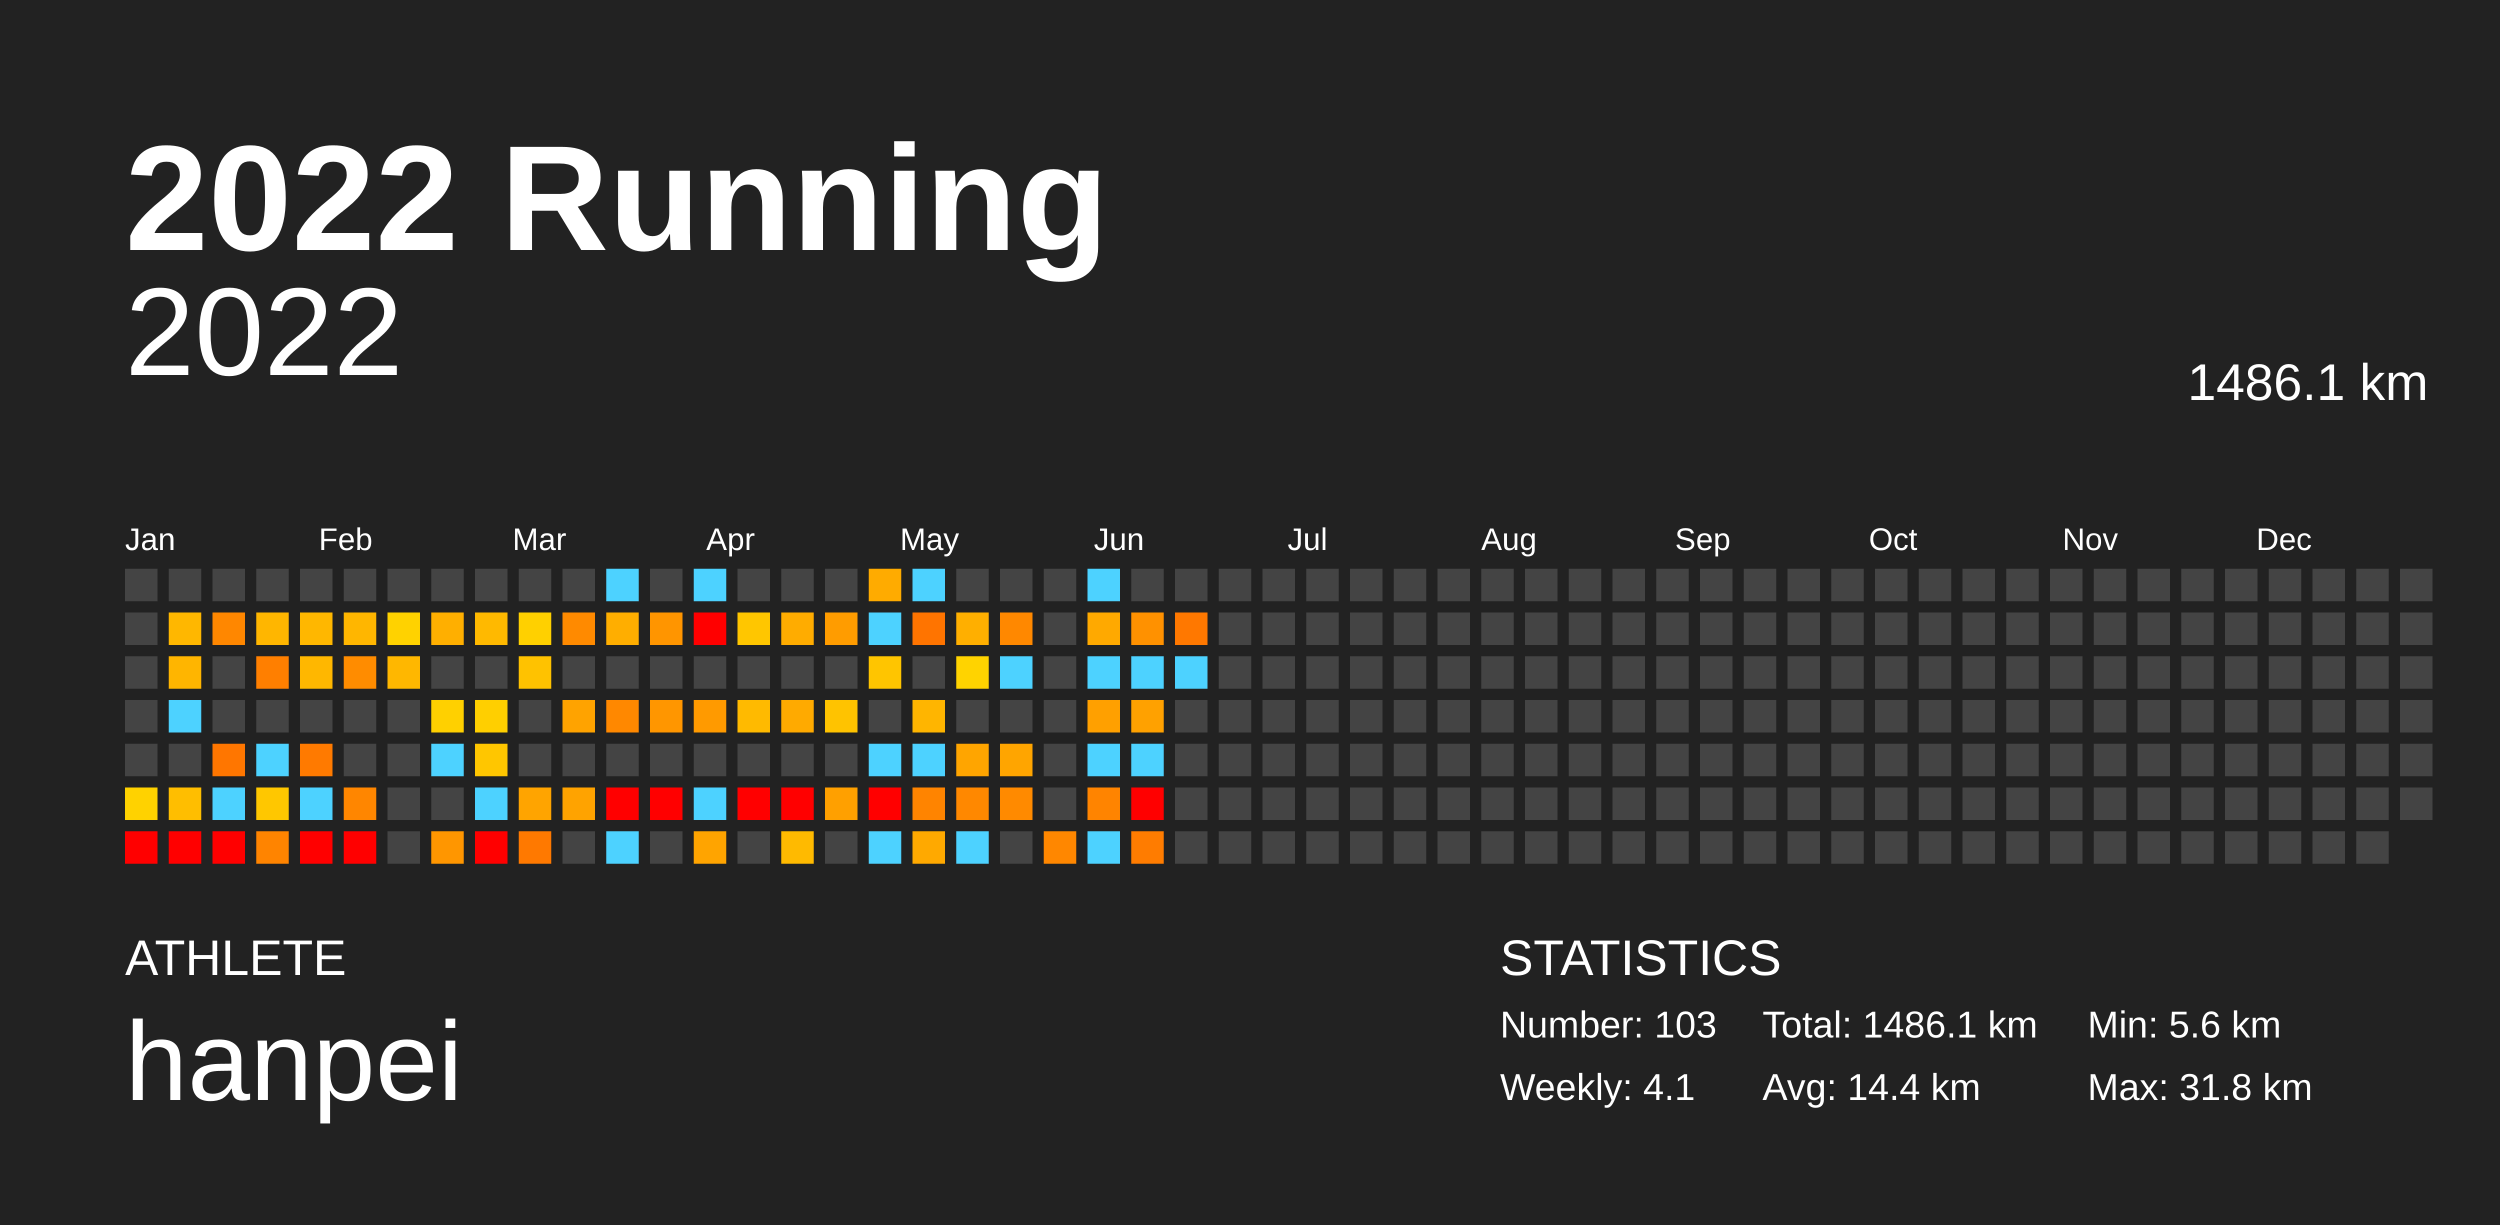
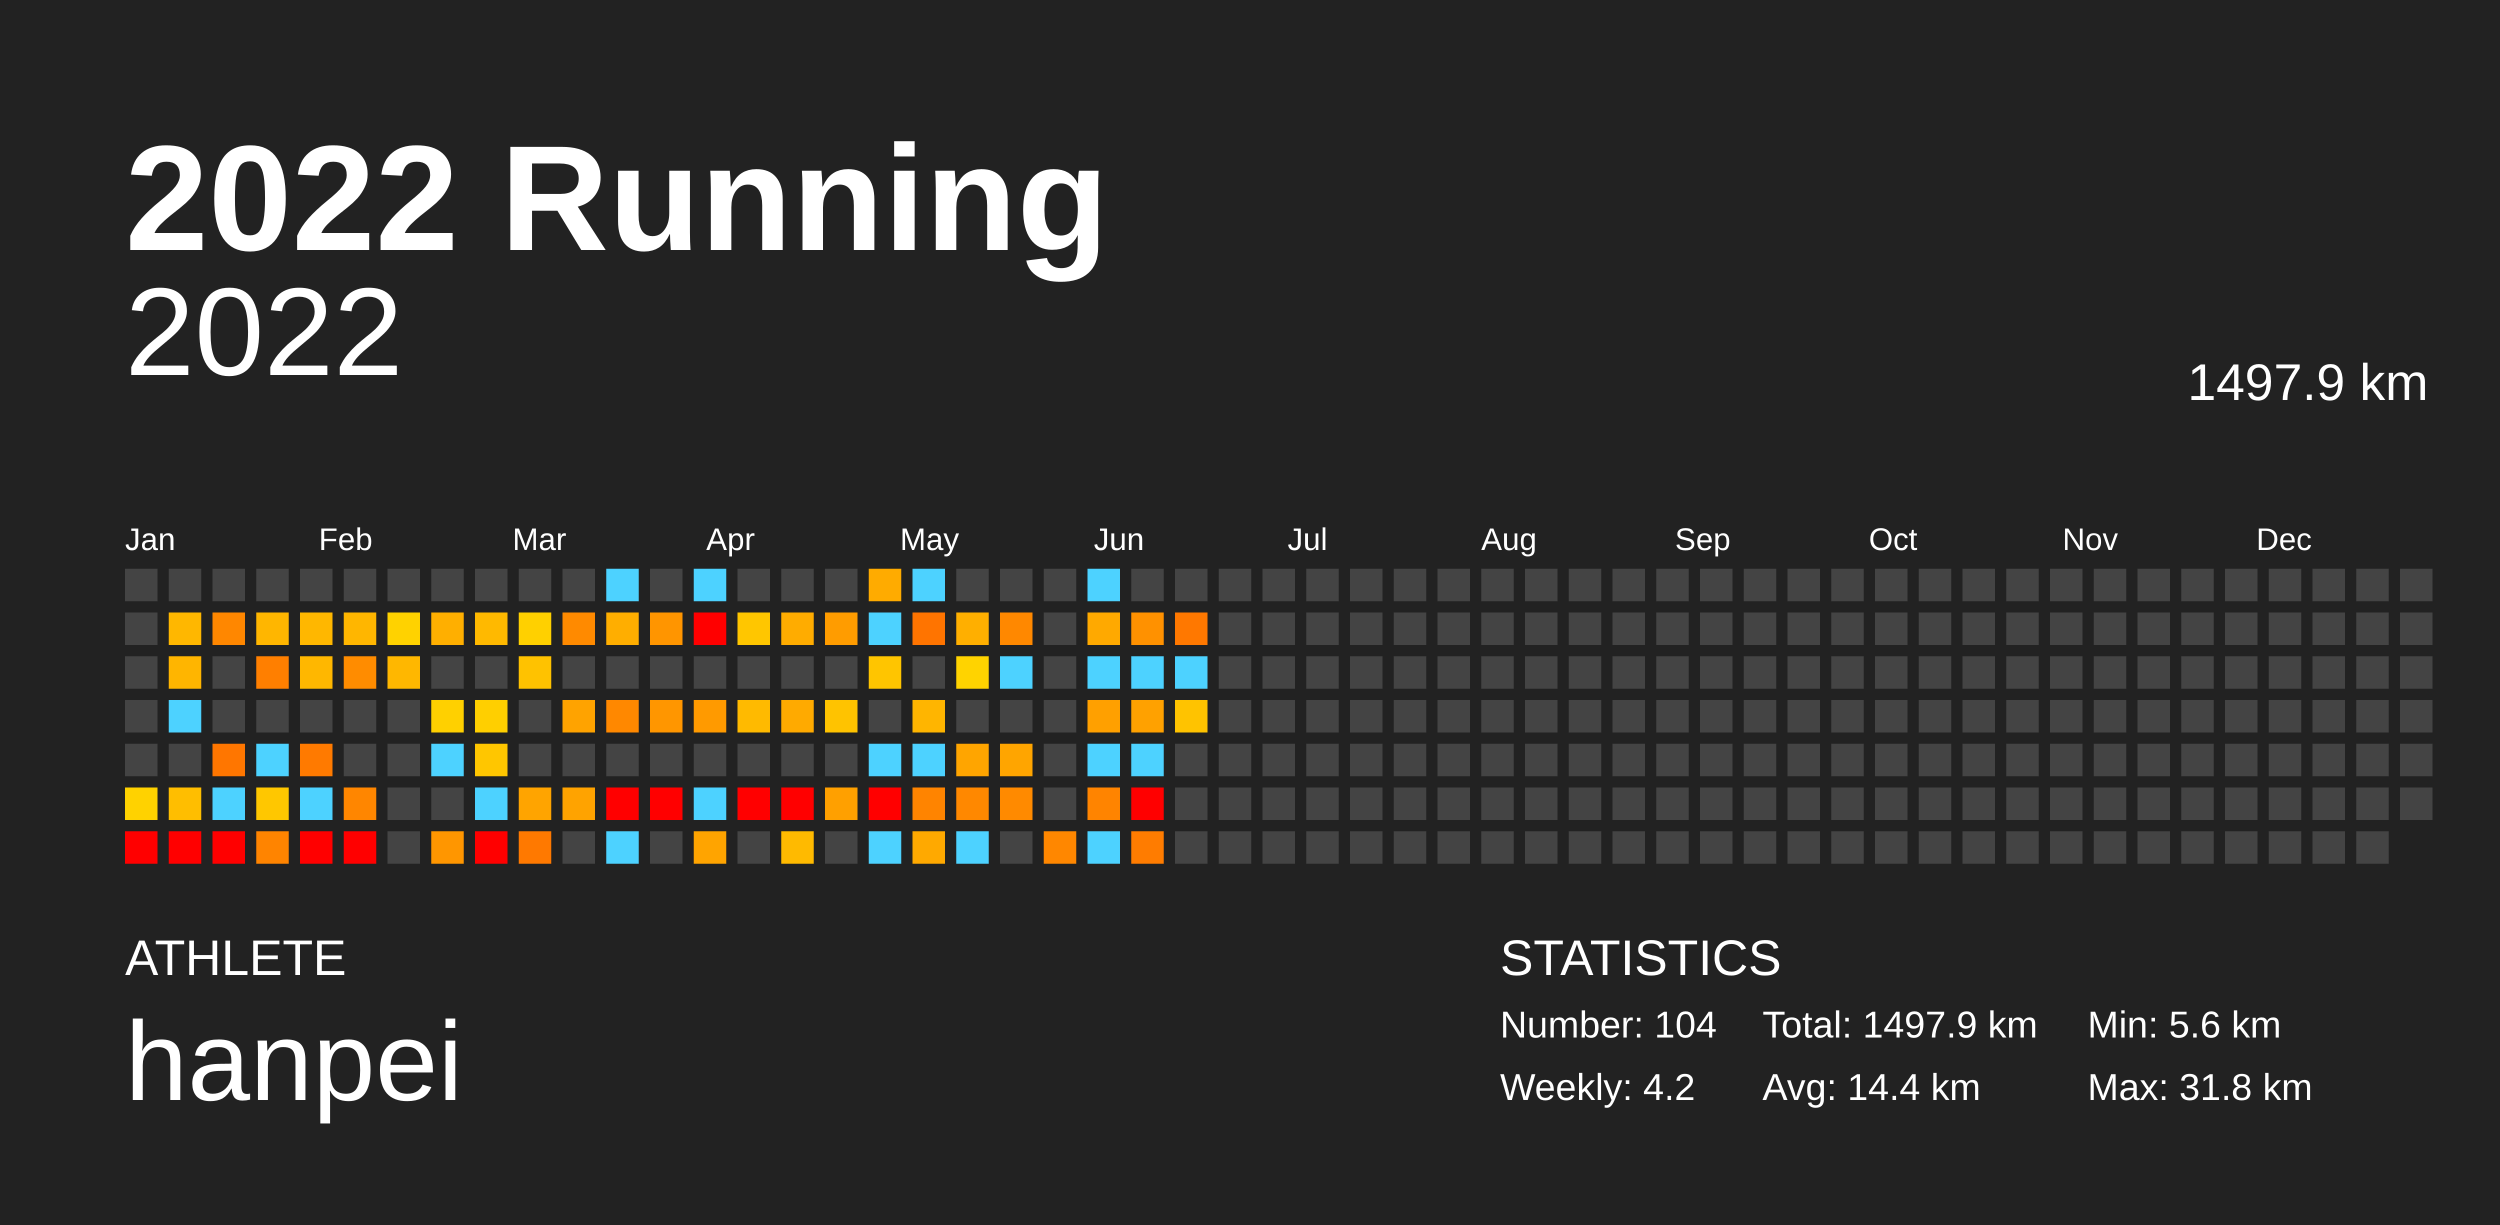
<svg xmlns="http://www.w3.org/2000/svg" baseProfile="full" height="98mm" version="1.1" viewBox="0,0,200,98" width="200mm">
  <defs />
  <rect fill="#222222" height="98" width="200" x="0" y="0" />
  <text fill="#FFFFFF" style="font-size:12px; font-family:Arial; font-weight:bold;" x="10" y="20">2022 Running</text>
  <text fill="#FFFFFF" style="font-size:4px; font-family:Arial" x="10" y="78">ATHLETE</text>
  <text fill="#FFFFFF" style="font-size:9px; font-family:Arial" x="10" y="88">hanpei</text>
  <text fill="#FFFFFF" style="font-size:4px; font-family:Arial" x="120" y="78">STATISTICS</text>
-   <text fill="#FFFFFF" style="font-size:3px; font-family:Arial" x="120" y="83">Number: 103</text>
-   <text fill="#FFFFFF" style="font-size:3px; font-family:Arial" x="120" y="88">Weekly: 4.1</text>
-   <text fill="#FFFFFF" style="font-size:3px; font-family:Arial" x="141" y="83">Total: 1486.1 km</text>
+   <text fill="#FFFFFF" style="font-size:3px; font-family:Arial" x="120" y="83">Number: 104</text>
+   <text fill="#FFFFFF" style="font-size:3px; font-family:Arial" x="120" y="88">Weekly: 4.2</text>
+   <text fill="#FFFFFF" style="font-size:3px; font-family:Arial" x="141" y="83">Total: 1497.9 km</text>
  <text fill="#FFFFFF" style="font-size:3px; font-family:Arial" x="141" y="88">Avg: 14.4 km</text>
  <text fill="#FFFFFF" style="font-size:3px; font-family:Arial" x="167" y="83">Min: 5.6 km</text>
  <text fill="#FFFFFF" style="font-size:3px; font-family:Arial" x="167" y="88">Max: 31.8 km</text>
  <text alignment-baseline="hanging" fill="#FFFFFF" style="font-size:10.0px; font-family:Arial;" x="10" y="30">2022</text>
-   <text alignment-baseline="hanging" fill="#FFFFFF" style="font-size:4.125px; font-family:Arial;" x="175" y="32">1486.1 km</text>
+   <text alignment-baseline="hanging" fill="#FFFFFF" style="font-size:4.125px; font-family:Arial;" x="175" y="32">1497.9 km</text>
  <text fill="#FFFFFF" style="font-size:2.5px; font-family:Arial" x="10.0" y="44">Jan</text>
  <text fill="#FFFFFF" style="font-size:2.5px; font-family:Arial" x="25.5" y="44">Feb</text>
  <text fill="#FFFFFF" style="font-size:2.5px; font-family:Arial" x="41.0" y="44">Mar</text>
  <text fill="#FFFFFF" style="font-size:2.5px; font-family:Arial" x="56.5" y="44">Apr</text>
  <text fill="#FFFFFF" style="font-size:2.5px; font-family:Arial" x="72.0" y="44">May</text>
  <text fill="#FFFFFF" style="font-size:2.5px; font-family:Arial" x="87.5" y="44">Jun</text>
  <text fill="#FFFFFF" style="font-size:2.5px; font-family:Arial" x="103.0" y="44">Jul</text>
  <text fill="#FFFFFF" style="font-size:2.5px; font-family:Arial" x="118.5" y="44">Aug</text>
  <text fill="#FFFFFF" style="font-size:2.5px; font-family:Arial" x="134.0" y="44">Sep</text>
  <text fill="#FFFFFF" style="font-size:2.5px; font-family:Arial" x="149.5" y="44">Oct</text>
  <text fill="#FFFFFF" style="font-size:2.5px; font-family:Arial" x="165.0" y="44">Nov</text>
  <text fill="#FFFFFF" style="font-size:2.5px; font-family:Arial" x="180.5" y="44">Dec</text>
  <rect fill="#444444" height="2.6" width="2.6" x="10.0" y="45.5" />
  <rect fill="#444444" height="2.6" width="2.6" x="10.0" y="49.0" />
  <rect fill="#444444" height="2.6" width="2.6" x="10.0" y="52.5" />
  <rect fill="#444444" height="2.6" width="2.6" x="10.0" y="56.0" />
  <rect fill="#444444" height="2.6" width="2.6" x="10.0" y="59.5" />
  <rect fill="#ffd200" height="2.6" width="2.6" x="10.0" y="63.0" />
  <rect fill="red" height="2.6" width="2.6" x="10.0" y="66.5" />
  <rect fill="#444444" height="2.6" width="2.6" x="13.5" y="45.5" />
  <rect fill="#ffb700" height="2.6" width="2.6" x="13.5" y="49.0" />
  <rect fill="#ffb500" height="2.6" width="2.6" x="13.5" y="52.5" />
  <rect fill="#4dd2ff" height="2.6" width="2.6" x="13.5" y="56.0" />
  <rect fill="#444444" height="2.6" width="2.6" x="13.5" y="59.5" />
  <rect fill="#ffbe00" height="2.6" width="2.6" x="13.5" y="63.0" />
  <rect fill="red" height="2.6" width="2.6" x="13.5" y="66.5" />
  <rect fill="#444444" height="2.6" width="2.6" x="17.0" y="45.5" />
  <rect fill="#ff8700" height="2.6" width="2.6" x="17.0" y="49.0" />
  <rect fill="#444444" height="2.6" width="2.6" x="17.0" y="52.5" />
  <rect fill="#444444" height="2.6" width="2.6" x="17.0" y="56.0" />
  <rect fill="#ff7600" height="2.6" width="2.6" x="17.0" y="59.5" />
  <rect fill="#4dd2ff" height="2.6" width="2.6" x="17.0" y="63.0" />
  <rect fill="red" height="2.6" width="2.6" x="17.0" y="66.5" />
  <rect fill="#444444" height="2.6" width="2.6" x="20.5" y="45.5" />
  <rect fill="#ffb600" height="2.6" width="2.6" x="20.5" y="49.0" />
  <rect fill="#ff7f00" height="2.6" width="2.6" x="20.5" y="52.5" />
  <rect fill="#444444" height="2.6" width="2.6" x="20.5" y="56.0" />
  <rect fill="#4dd2ff" height="2.6" width="2.6" x="20.5" y="59.5" />
  <rect fill="#ffc700" height="2.6" width="2.6" x="20.5" y="63.0" />
  <rect fill="#ff8400" height="2.6" width="2.6" x="20.5" y="66.5" />
  <rect fill="#444444" height="2.6" width="2.6" x="24.0" y="45.5" />
  <rect fill="#ffb700" height="2.6" width="2.6" x="24.0" y="49.0" />
  <rect fill="#ffb700" height="2.6" width="2.6" x="24.0" y="52.5" />
  <rect fill="#444444" height="2.6" width="2.6" x="24.0" y="56.0" />
  <rect fill="#ff7a00" height="2.6" width="2.6" x="24.0" y="59.5" />
  <rect fill="#4dd2ff" height="2.6" width="2.6" x="24.0" y="63.0" />
  <rect fill="red" height="2.6" width="2.6" x="24.0" y="66.5" />
  <rect fill="#444444" height="2.6" width="2.6" x="27.5" y="45.5" />
  <rect fill="#ffb600" height="2.6" width="2.6" x="27.5" y="49.0" />
  <rect fill="#ff8c00" height="2.6" width="2.6" x="27.5" y="52.5" />
  <rect fill="#444444" height="2.6" width="2.6" x="27.5" y="56.0" />
  <rect fill="#444444" height="2.6" width="2.6" x="27.5" y="59.5" />
  <rect fill="#ff8600" height="2.6" width="2.6" x="27.5" y="63.0" />
  <rect fill="red" height="2.6" width="2.6" x="27.5" y="66.5" />
  <rect fill="#444444" height="2.6" width="2.6" x="31.0" y="45.5" />
  <rect fill="#ffd200" height="2.6" width="2.6" x="31.0" y="49.0" />
  <rect fill="#ffb700" height="2.6" width="2.6" x="31.0" y="52.5" />
  <rect fill="#444444" height="2.6" width="2.6" x="31.0" y="56.0" />
  <rect fill="#444444" height="2.6" width="2.6" x="31.0" y="59.5" />
  <rect fill="#444444" height="2.6" width="2.6" x="31.0" y="63.0" />
  <rect fill="#444444" height="2.6" width="2.6" x="31.0" y="66.5" />
  <rect fill="#444444" height="2.6" width="2.6" x="34.5" y="45.5" />
  <rect fill="#ffaf00" height="2.6" width="2.6" x="34.5" y="49.0" />
  <rect fill="#444444" height="2.6" width="2.6" x="34.5" y="52.5" />
  <rect fill="#ffd000" height="2.6" width="2.6" x="34.5" y="56.0" />
  <rect fill="#4dd2ff" height="2.6" width="2.6" x="34.5" y="59.5" />
  <rect fill="#444444" height="2.6" width="2.6" x="34.5" y="63.0" />
  <rect fill="#ff9600" height="2.6" width="2.6" x="34.5" y="66.5" />
  <rect fill="#444444" height="2.6" width="2.6" x="38.0" y="45.5" />
  <rect fill="#ffb900" height="2.6" width="2.6" x="38.0" y="49.0" />
  <rect fill="#444444" height="2.6" width="2.6" x="38.0" y="52.5" />
  <rect fill="#ffcf00" height="2.6" width="2.6" x="38.0" y="56.0" />
  <rect fill="#ffc600" height="2.6" width="2.6" x="38.0" y="59.5" />
  <rect fill="#4dd2ff" height="2.6" width="2.6" x="38.0" y="63.0" />
  <rect fill="red" height="2.6" width="2.6" x="38.0" y="66.5" />
  <rect fill="#444444" height="2.6" width="2.6" x="41.5" y="45.5" />
  <rect fill="#ffd000" height="2.6" width="2.6" x="41.5" y="49.0" />
  <rect fill="#ffc200" height="2.6" width="2.6" x="41.5" y="52.5" />
  <rect fill="#444444" height="2.6" width="2.6" x="41.5" y="56.0" />
  <rect fill="#444444" height="2.6" width="2.6" x="41.5" y="59.5" />
  <rect fill="#ffa400" height="2.6" width="2.6" x="41.5" y="63.0" />
  <rect fill="#ff7900" height="2.6" width="2.6" x="41.5" y="66.5" />
  <rect fill="#444444" height="2.6" width="2.6" x="45.0" y="45.5" />
  <rect fill="#ff8a00" height="2.6" width="2.6" x="45.0" y="49.0" />
  <rect fill="#444444" height="2.6" width="2.6" x="45.0" y="52.5" />
  <rect fill="#ffa300" height="2.6" width="2.6" x="45.0" y="56.0" />
  <rect fill="#444444" height="2.6" width="2.6" x="45.0" y="59.5" />
  <rect fill="#ffa300" height="2.6" width="2.6" x="45.0" y="63.0" />
  <rect fill="#444444" height="2.6" width="2.6" x="45.0" y="66.5" />
  <rect fill="#4dd2ff" height="2.6" width="2.6" x="48.5" y="45.5" />
  <rect fill="#ffae00" height="2.6" width="2.6" x="48.5" y="49.0" />
  <rect fill="#444444" height="2.6" width="2.6" x="48.5" y="52.5" />
  <rect fill="#ff8800" height="2.6" width="2.6" x="48.5" y="56.0" />
  <rect fill="#444444" height="2.6" width="2.6" x="48.5" y="59.5" />
  <rect fill="red" height="2.6" width="2.6" x="48.5" y="63.0" />
  <rect fill="#4dd2ff" height="2.6" width="2.6" x="48.5" y="66.5" />
  <rect fill="#444444" height="2.6" width="2.6" x="52.0" y="45.5" />
  <rect fill="#ff9500" height="2.6" width="2.6" x="52.0" y="49.0" />
  <rect fill="#444444" height="2.6" width="2.6" x="52.0" y="52.5" />
  <rect fill="#ff9600" height="2.6" width="2.6" x="52.0" y="56.0" />
  <rect fill="#444444" height="2.6" width="2.6" x="52.0" y="59.5" />
  <rect fill="red" height="2.6" width="2.6" x="52.0" y="63.0" />
  <rect fill="#444444" height="2.6" width="2.6" x="52.0" y="66.5" />
  <rect fill="#4dd2ff" height="2.6" width="2.6" x="55.5" y="45.5" />
  <rect fill="red" height="2.6" width="2.6" x="55.5" y="49.0" />
  <rect fill="#444444" height="2.6" width="2.6" x="55.5" y="52.5" />
  <rect fill="#ff9a00" height="2.6" width="2.6" x="55.5" y="56.0" />
  <rect fill="#444444" height="2.6" width="2.6" x="55.5" y="59.5" />
  <rect fill="#4dd2ff" height="2.6" width="2.6" x="55.5" y="63.0" />
  <rect fill="#ffa400" height="2.6" width="2.6" x="55.5" y="66.5" />
  <rect fill="#444444" height="2.6" width="2.6" x="59.0" y="45.5" />
  <rect fill="#ffc600" height="2.6" width="2.6" x="59.0" y="49.0" />
  <rect fill="#444444" height="2.6" width="2.6" x="59.0" y="52.5" />
  <rect fill="#ffba00" height="2.6" width="2.6" x="59.0" y="56.0" />
  <rect fill="#444444" height="2.6" width="2.6" x="59.0" y="59.5" />
  <rect fill="red" height="2.6" width="2.6" x="59.0" y="63.0" />
  <rect fill="#444444" height="2.6" width="2.6" x="59.0" y="66.5" />
  <rect fill="#444444" height="2.6" width="2.6" x="62.5" y="45.5" />
  <rect fill="#ffac00" height="2.6" width="2.6" x="62.5" y="49.0" />
  <rect fill="#444444" height="2.6" width="2.6" x="62.5" y="52.5" />
  <rect fill="#ffaa00" height="2.6" width="2.6" x="62.5" y="56.0" />
  <rect fill="#444444" height="2.6" width="2.6" x="62.5" y="59.5" />
  <rect fill="red" height="2.6" width="2.6" x="62.5" y="63.0" />
  <rect fill="#ffba00" height="2.6" width="2.6" x="62.5" y="66.5" />
  <rect fill="#444444" height="2.6" width="2.6" x="66.0" y="45.5" />
  <rect fill="#ff9c00" height="2.6" width="2.6" x="66.0" y="49.0" />
  <rect fill="#444444" height="2.6" width="2.6" x="66.0" y="52.5" />
  <rect fill="#ffc300" height="2.6" width="2.6" x="66.0" y="56.0" />
  <rect fill="#444444" height="2.6" width="2.6" x="66.0" y="59.5" />
  <rect fill="#ffa000" height="2.6" width="2.6" x="66.0" y="63.0" />
  <rect fill="#444444" height="2.6" width="2.6" x="66.0" y="66.5" />
  <rect fill="#ffab00" height="2.6" width="2.6" x="69.5" y="45.5" />
  <rect fill="#4dd2ff" height="2.6" width="2.6" x="69.5" y="49.0" />
  <rect fill="#ffc500" height="2.6" width="2.6" x="69.5" y="52.5" />
  <rect fill="#444444" height="2.6" width="2.6" x="69.5" y="56.0" />
  <rect fill="#4dd2ff" height="2.6" width="2.6" x="69.5" y="59.5" />
  <rect fill="red" height="2.6" width="2.6" x="69.5" y="63.0" />
  <rect fill="#4dd2ff" height="2.6" width="2.6" x="69.5" y="66.5" />
  <rect fill="#4dd2ff" height="2.6" width="2.6" x="73.0" y="45.5" />
  <rect fill="#ff7400" height="2.6" width="2.6" x="73.0" y="49.0" />
  <rect fill="#444444" height="2.6" width="2.6" x="73.0" y="52.5" />
  <rect fill="#ffb500" height="2.6" width="2.6" x="73.0" y="56.0" />
  <rect fill="#4dd2ff" height="2.6" width="2.6" x="73.0" y="59.5" />
  <rect fill="#ff8400" height="2.6" width="2.6" x="73.0" y="63.0" />
  <rect fill="#ffa900" height="2.6" width="2.6" x="73.0" y="66.5" />
  <rect fill="#444444" height="2.6" width="2.6" x="76.5" y="45.5" />
  <rect fill="#ffaf00" height="2.6" width="2.6" x="76.5" y="49.0" />
  <rect fill="#ffd300" height="2.6" width="2.6" x="76.5" y="52.5" />
  <rect fill="#444444" height="2.6" width="2.6" x="76.5" y="56.0" />
  <rect fill="#ffa500" height="2.6" width="2.6" x="76.5" y="59.5" />
  <rect fill="#ff8800" height="2.6" width="2.6" x="76.5" y="63.0" />
  <rect fill="#4dd2ff" height="2.6" width="2.6" x="76.5" y="66.5" />
  <rect fill="#444444" height="2.6" width="2.6" x="80.0" y="45.5" />
  <rect fill="#ff8800" height="2.6" width="2.6" x="80.0" y="49.0" />
  <rect fill="#4dd2ff" height="2.6" width="2.6" x="80.0" y="52.5" />
  <rect fill="#444444" height="2.6" width="2.6" x="80.0" y="56.0" />
  <rect fill="#ffa500" height="2.6" width="2.6" x="80.0" y="59.5" />
  <rect fill="#ff8a00" height="2.6" width="2.6" x="80.0" y="63.0" />
  <rect fill="#444444" height="2.6" width="2.6" x="80.0" y="66.5" />
  <rect fill="#444444" height="2.6" width="2.6" x="83.5" y="45.5" />
  <rect fill="#444444" height="2.6" width="2.6" x="83.5" y="49.0" />
  <rect fill="#444444" height="2.6" width="2.6" x="83.5" y="52.5" />
  <rect fill="#444444" height="2.6" width="2.6" x="83.5" y="56.0" />
  <rect fill="#444444" height="2.6" width="2.6" x="83.5" y="59.5" />
  <rect fill="#444444" height="2.6" width="2.6" x="83.5" y="63.0" />
  <rect fill="#ff8700" height="2.6" width="2.6" x="83.5" y="66.5" />
  <rect fill="#4dd2ff" height="2.6" width="2.6" x="87.0" y="45.5" />
  <rect fill="#ffa900" height="2.6" width="2.6" x="87.0" y="49.0" />
  <rect fill="#4dd2ff" height="2.6" width="2.6" x="87.0" y="52.5" />
  <rect fill="#ffa000" height="2.6" width="2.6" x="87.0" y="56.0" />
  <rect fill="#4dd2ff" height="2.6" width="2.6" x="87.0" y="59.5" />
  <rect fill="#ff8400" height="2.6" width="2.6" x="87.0" y="63.0" />
  <rect fill="#4dd2ff" height="2.6" width="2.6" x="87.0" y="66.5" />
  <rect fill="#444444" height="2.6" width="2.6" x="90.5" y="45.5" />
  <rect fill="#ff9100" height="2.6" width="2.6" x="90.5" y="49.0" />
  <rect fill="#4dd2ff" height="2.6" width="2.6" x="90.5" y="52.5" />
  <rect fill="#ffa100" height="2.6" width="2.6" x="90.5" y="56.0" />
  <rect fill="#4dd2ff" height="2.6" width="2.6" x="90.5" y="59.5" />
  <rect fill="red" height="2.6" width="2.6" x="90.5" y="63.0" />
  <rect fill="#ff7c00" height="2.6" width="2.6" x="90.5" y="66.5" />
  <rect fill="#444444" height="2.6" width="2.6" x="94.0" y="45.5" />
  <rect fill="#ff7800" height="2.6" width="2.6" x="94.0" y="49.0" />
  <rect fill="#4dd2ff" height="2.6" width="2.6" x="94.0" y="52.5" />
-   <rect fill="#444444" height="2.6" width="2.6" x="94.0" y="56.0" />
+   <rect fill="#ffc300" height="2.6" width="2.6" x="94.0" y="56.0" />
  <rect fill="#444444" height="2.6" width="2.6" x="94.0" y="59.5" />
  <rect fill="#444444" height="2.6" width="2.6" x="94.0" y="63.0" />
  <rect fill="#444444" height="2.6" width="2.6" x="94.0" y="66.5" />
  <rect fill="#444444" height="2.6" width="2.6" x="97.5" y="45.5" />
  <rect fill="#444444" height="2.6" width="2.6" x="97.5" y="49.0" />
  <rect fill="#444444" height="2.6" width="2.6" x="97.5" y="52.5" />
  <rect fill="#444444" height="2.6" width="2.6" x="97.5" y="56.0" />
  <rect fill="#444444" height="2.6" width="2.6" x="97.5" y="59.5" />
  <rect fill="#444444" height="2.6" width="2.6" x="97.5" y="63.0" />
  <rect fill="#444444" height="2.6" width="2.6" x="97.5" y="66.5" />
  <rect fill="#444444" height="2.6" width="2.6" x="101.0" y="45.5" />
  <rect fill="#444444" height="2.6" width="2.6" x="101.0" y="49.0" />
  <rect fill="#444444" height="2.6" width="2.6" x="101.0" y="52.5" />
  <rect fill="#444444" height="2.6" width="2.6" x="101.0" y="56.0" />
  <rect fill="#444444" height="2.6" width="2.6" x="101.0" y="59.5" />
  <rect fill="#444444" height="2.6" width="2.6" x="101.0" y="63.0" />
  <rect fill="#444444" height="2.6" width="2.6" x="101.0" y="66.5" />
  <rect fill="#444444" height="2.6" width="2.6" x="104.5" y="45.5" />
  <rect fill="#444444" height="2.6" width="2.6" x="104.5" y="49.0" />
  <rect fill="#444444" height="2.6" width="2.6" x="104.5" y="52.5" />
  <rect fill="#444444" height="2.6" width="2.6" x="104.5" y="56.0" />
  <rect fill="#444444" height="2.6" width="2.6" x="104.5" y="59.5" />
  <rect fill="#444444" height="2.6" width="2.6" x="104.5" y="63.0" />
  <rect fill="#444444" height="2.6" width="2.6" x="104.5" y="66.5" />
  <rect fill="#444444" height="2.6" width="2.6" x="108.0" y="45.5" />
  <rect fill="#444444" height="2.6" width="2.6" x="108.0" y="49.0" />
  <rect fill="#444444" height="2.6" width="2.6" x="108.0" y="52.5" />
  <rect fill="#444444" height="2.6" width="2.6" x="108.0" y="56.0" />
  <rect fill="#444444" height="2.6" width="2.6" x="108.0" y="59.5" />
  <rect fill="#444444" height="2.6" width="2.6" x="108.0" y="63.0" />
  <rect fill="#444444" height="2.6" width="2.6" x="108.0" y="66.5" />
  <rect fill="#444444" height="2.6" width="2.6" x="111.5" y="45.5" />
  <rect fill="#444444" height="2.6" width="2.6" x="111.5" y="49.0" />
  <rect fill="#444444" height="2.6" width="2.6" x="111.5" y="52.5" />
  <rect fill="#444444" height="2.6" width="2.6" x="111.5" y="56.0" />
  <rect fill="#444444" height="2.6" width="2.6" x="111.5" y="59.5" />
  <rect fill="#444444" height="2.6" width="2.6" x="111.5" y="63.0" />
  <rect fill="#444444" height="2.6" width="2.6" x="111.5" y="66.5" />
  <rect fill="#444444" height="2.6" width="2.6" x="115.0" y="45.5" />
  <rect fill="#444444" height="2.6" width="2.6" x="115.0" y="49.0" />
  <rect fill="#444444" height="2.6" width="2.6" x="115.0" y="52.5" />
  <rect fill="#444444" height="2.6" width="2.6" x="115.0" y="56.0" />
  <rect fill="#444444" height="2.6" width="2.6" x="115.0" y="59.5" />
  <rect fill="#444444" height="2.6" width="2.6" x="115.0" y="63.0" />
  <rect fill="#444444" height="2.6" width="2.6" x="115.0" y="66.5" />
  <rect fill="#444444" height="2.6" width="2.6" x="118.5" y="45.5" />
  <rect fill="#444444" height="2.6" width="2.6" x="118.5" y="49.0" />
  <rect fill="#444444" height="2.6" width="2.6" x="118.5" y="52.5" />
  <rect fill="#444444" height="2.6" width="2.6" x="118.5" y="56.0" />
  <rect fill="#444444" height="2.6" width="2.6" x="118.5" y="59.5" />
  <rect fill="#444444" height="2.6" width="2.6" x="118.5" y="63.0" />
  <rect fill="#444444" height="2.6" width="2.6" x="118.5" y="66.5" />
  <rect fill="#444444" height="2.6" width="2.6" x="122.0" y="45.5" />
  <rect fill="#444444" height="2.6" width="2.6" x="122.0" y="49.0" />
  <rect fill="#444444" height="2.6" width="2.6" x="122.0" y="52.5" />
  <rect fill="#444444" height="2.6" width="2.6" x="122.0" y="56.0" />
  <rect fill="#444444" height="2.6" width="2.6" x="122.0" y="59.5" />
  <rect fill="#444444" height="2.6" width="2.6" x="122.0" y="63.0" />
  <rect fill="#444444" height="2.6" width="2.6" x="122.0" y="66.5" />
  <rect fill="#444444" height="2.6" width="2.6" x="125.5" y="45.5" />
  <rect fill="#444444" height="2.6" width="2.6" x="125.5" y="49.0" />
  <rect fill="#444444" height="2.6" width="2.6" x="125.5" y="52.5" />
  <rect fill="#444444" height="2.6" width="2.6" x="125.5" y="56.0" />
  <rect fill="#444444" height="2.6" width="2.6" x="125.5" y="59.5" />
  <rect fill="#444444" height="2.6" width="2.6" x="125.5" y="63.0" />
  <rect fill="#444444" height="2.6" width="2.6" x="125.5" y="66.5" />
  <rect fill="#444444" height="2.6" width="2.6" x="129.0" y="45.5" />
  <rect fill="#444444" height="2.6" width="2.6" x="129.0" y="49.0" />
  <rect fill="#444444" height="2.6" width="2.6" x="129.0" y="52.5" />
  <rect fill="#444444" height="2.6" width="2.6" x="129.0" y="56.0" />
  <rect fill="#444444" height="2.6" width="2.6" x="129.0" y="59.5" />
  <rect fill="#444444" height="2.6" width="2.6" x="129.0" y="63.0" />
  <rect fill="#444444" height="2.6" width="2.6" x="129.0" y="66.5" />
  <rect fill="#444444" height="2.6" width="2.6" x="132.5" y="45.5" />
  <rect fill="#444444" height="2.6" width="2.6" x="132.5" y="49.0" />
  <rect fill="#444444" height="2.6" width="2.6" x="132.5" y="52.5" />
  <rect fill="#444444" height="2.6" width="2.6" x="132.5" y="56.0" />
  <rect fill="#444444" height="2.6" width="2.6" x="132.5" y="59.5" />
  <rect fill="#444444" height="2.6" width="2.6" x="132.5" y="63.0" />
  <rect fill="#444444" height="2.6" width="2.6" x="132.5" y="66.5" />
  <rect fill="#444444" height="2.6" width="2.6" x="136.0" y="45.5" />
  <rect fill="#444444" height="2.6" width="2.6" x="136.0" y="49.0" />
  <rect fill="#444444" height="2.6" width="2.6" x="136.0" y="52.5" />
  <rect fill="#444444" height="2.6" width="2.6" x="136.0" y="56.0" />
  <rect fill="#444444" height="2.6" width="2.6" x="136.0" y="59.5" />
  <rect fill="#444444" height="2.6" width="2.6" x="136.0" y="63.0" />
  <rect fill="#444444" height="2.6" width="2.6" x="136.0" y="66.5" />
  <rect fill="#444444" height="2.6" width="2.6" x="139.5" y="45.5" />
  <rect fill="#444444" height="2.6" width="2.6" x="139.5" y="49.0" />
  <rect fill="#444444" height="2.6" width="2.6" x="139.5" y="52.5" />
  <rect fill="#444444" height="2.6" width="2.6" x="139.5" y="56.0" />
  <rect fill="#444444" height="2.6" width="2.6" x="139.5" y="59.5" />
  <rect fill="#444444" height="2.6" width="2.6" x="139.5" y="63.0" />
  <rect fill="#444444" height="2.6" width="2.6" x="139.5" y="66.5" />
  <rect fill="#444444" height="2.6" width="2.6" x="143.0" y="45.5" />
  <rect fill="#444444" height="2.6" width="2.6" x="143.0" y="49.0" />
  <rect fill="#444444" height="2.6" width="2.6" x="143.0" y="52.5" />
  <rect fill="#444444" height="2.6" width="2.6" x="143.0" y="56.0" />
  <rect fill="#444444" height="2.6" width="2.6" x="143.0" y="59.5" />
  <rect fill="#444444" height="2.6" width="2.6" x="143.0" y="63.0" />
  <rect fill="#444444" height="2.6" width="2.6" x="143.0" y="66.5" />
  <rect fill="#444444" height="2.6" width="2.6" x="146.5" y="45.5" />
  <rect fill="#444444" height="2.6" width="2.6" x="146.5" y="49.0" />
  <rect fill="#444444" height="2.6" width="2.6" x="146.5" y="52.5" />
  <rect fill="#444444" height="2.6" width="2.6" x="146.5" y="56.0" />
  <rect fill="#444444" height="2.6" width="2.6" x="146.5" y="59.5" />
  <rect fill="#444444" height="2.6" width="2.6" x="146.5" y="63.0" />
  <rect fill="#444444" height="2.6" width="2.6" x="146.5" y="66.5" />
  <rect fill="#444444" height="2.6" width="2.6" x="150.0" y="45.5" />
  <rect fill="#444444" height="2.6" width="2.6" x="150.0" y="49.0" />
  <rect fill="#444444" height="2.6" width="2.6" x="150.0" y="52.5" />
  <rect fill="#444444" height="2.6" width="2.6" x="150.0" y="56.0" />
  <rect fill="#444444" height="2.6" width="2.6" x="150.0" y="59.5" />
  <rect fill="#444444" height="2.6" width="2.6" x="150.0" y="63.0" />
  <rect fill="#444444" height="2.6" width="2.6" x="150.0" y="66.5" />
  <rect fill="#444444" height="2.6" width="2.6" x="153.5" y="45.5" />
  <rect fill="#444444" height="2.6" width="2.6" x="153.5" y="49.0" />
  <rect fill="#444444" height="2.6" width="2.6" x="153.5" y="52.5" />
  <rect fill="#444444" height="2.6" width="2.6" x="153.5" y="56.0" />
  <rect fill="#444444" height="2.6" width="2.6" x="153.5" y="59.5" />
  <rect fill="#444444" height="2.6" width="2.6" x="153.5" y="63.0" />
  <rect fill="#444444" height="2.6" width="2.6" x="153.5" y="66.5" />
  <rect fill="#444444" height="2.6" width="2.6" x="157.0" y="45.5" />
  <rect fill="#444444" height="2.6" width="2.6" x="157.0" y="49.0" />
  <rect fill="#444444" height="2.6" width="2.6" x="157.0" y="52.5" />
  <rect fill="#444444" height="2.6" width="2.6" x="157.0" y="56.0" />
  <rect fill="#444444" height="2.6" width="2.6" x="157.0" y="59.5" />
  <rect fill="#444444" height="2.6" width="2.6" x="157.0" y="63.0" />
  <rect fill="#444444" height="2.6" width="2.6" x="157.0" y="66.5" />
  <rect fill="#444444" height="2.6" width="2.6" x="160.5" y="45.5" />
  <rect fill="#444444" height="2.6" width="2.6" x="160.5" y="49.0" />
  <rect fill="#444444" height="2.6" width="2.6" x="160.5" y="52.5" />
  <rect fill="#444444" height="2.6" width="2.6" x="160.5" y="56.0" />
  <rect fill="#444444" height="2.6" width="2.6" x="160.5" y="59.5" />
  <rect fill="#444444" height="2.6" width="2.6" x="160.5" y="63.0" />
  <rect fill="#444444" height="2.6" width="2.6" x="160.5" y="66.5" />
  <rect fill="#444444" height="2.6" width="2.6" x="164.0" y="45.5" />
  <rect fill="#444444" height="2.6" width="2.6" x="164.0" y="49.0" />
  <rect fill="#444444" height="2.6" width="2.6" x="164.0" y="52.5" />
  <rect fill="#444444" height="2.6" width="2.6" x="164.0" y="56.0" />
  <rect fill="#444444" height="2.6" width="2.6" x="164.0" y="59.5" />
  <rect fill="#444444" height="2.6" width="2.6" x="164.0" y="63.0" />
  <rect fill="#444444" height="2.6" width="2.6" x="164.0" y="66.5" />
  <rect fill="#444444" height="2.6" width="2.6" x="167.5" y="45.5" />
  <rect fill="#444444" height="2.6" width="2.6" x="167.5" y="49.0" />
  <rect fill="#444444" height="2.6" width="2.6" x="167.5" y="52.5" />
  <rect fill="#444444" height="2.6" width="2.6" x="167.5" y="56.0" />
  <rect fill="#444444" height="2.6" width="2.6" x="167.5" y="59.5" />
  <rect fill="#444444" height="2.6" width="2.6" x="167.5" y="63.0" />
  <rect fill="#444444" height="2.6" width="2.6" x="167.5" y="66.5" />
  <rect fill="#444444" height="2.6" width="2.6" x="171.0" y="45.5" />
  <rect fill="#444444" height="2.6" width="2.6" x="171.0" y="49.0" />
  <rect fill="#444444" height="2.6" width="2.6" x="171.0" y="52.5" />
  <rect fill="#444444" height="2.6" width="2.6" x="171.0" y="56.0" />
  <rect fill="#444444" height="2.6" width="2.6" x="171.0" y="59.5" />
  <rect fill="#444444" height="2.6" width="2.6" x="171.0" y="63.0" />
  <rect fill="#444444" height="2.6" width="2.6" x="171.0" y="66.5" />
  <rect fill="#444444" height="2.6" width="2.6" x="174.5" y="45.5" />
  <rect fill="#444444" height="2.6" width="2.6" x="174.5" y="49.0" />
  <rect fill="#444444" height="2.6" width="2.6" x="174.5" y="52.5" />
  <rect fill="#444444" height="2.6" width="2.6" x="174.5" y="56.0" />
  <rect fill="#444444" height="2.6" width="2.6" x="174.5" y="59.5" />
  <rect fill="#444444" height="2.6" width="2.6" x="174.5" y="63.0" />
  <rect fill="#444444" height="2.6" width="2.6" x="174.5" y="66.5" />
  <rect fill="#444444" height="2.6" width="2.6" x="178.0" y="45.5" />
  <rect fill="#444444" height="2.6" width="2.6" x="178.0" y="49.0" />
  <rect fill="#444444" height="2.6" width="2.6" x="178.0" y="52.5" />
  <rect fill="#444444" height="2.6" width="2.6" x="178.0" y="56.0" />
  <rect fill="#444444" height="2.6" width="2.6" x="178.0" y="59.5" />
  <rect fill="#444444" height="2.6" width="2.6" x="178.0" y="63.0" />
  <rect fill="#444444" height="2.6" width="2.6" x="178.0" y="66.5" />
  <rect fill="#444444" height="2.6" width="2.6" x="181.5" y="45.5" />
  <rect fill="#444444" height="2.6" width="2.6" x="181.5" y="49.0" />
  <rect fill="#444444" height="2.6" width="2.6" x="181.5" y="52.5" />
  <rect fill="#444444" height="2.6" width="2.6" x="181.5" y="56.0" />
  <rect fill="#444444" height="2.6" width="2.6" x="181.5" y="59.5" />
  <rect fill="#444444" height="2.6" width="2.6" x="181.5" y="63.0" />
  <rect fill="#444444" height="2.6" width="2.6" x="181.5" y="66.5" />
  <rect fill="#444444" height="2.6" width="2.6" x="185.0" y="45.5" />
  <rect fill="#444444" height="2.6" width="2.6" x="185.0" y="49.0" />
  <rect fill="#444444" height="2.6" width="2.6" x="185.0" y="52.5" />
  <rect fill="#444444" height="2.6" width="2.6" x="185.0" y="56.0" />
  <rect fill="#444444" height="2.6" width="2.6" x="185.0" y="59.5" />
  <rect fill="#444444" height="2.6" width="2.6" x="185.0" y="63.0" />
  <rect fill="#444444" height="2.6" width="2.6" x="185.0" y="66.5" />
  <rect fill="#444444" height="2.6" width="2.6" x="188.5" y="45.5" />
  <rect fill="#444444" height="2.6" width="2.6" x="188.5" y="49.0" />
  <rect fill="#444444" height="2.6" width="2.6" x="188.5" y="52.5" />
  <rect fill="#444444" height="2.6" width="2.6" x="188.5" y="56.0" />
  <rect fill="#444444" height="2.6" width="2.6" x="188.5" y="59.5" />
  <rect fill="#444444" height="2.6" width="2.6" x="188.5" y="63.0" />
  <rect fill="#444444" height="2.6" width="2.6" x="188.5" y="66.5" />
  <rect fill="#444444" height="2.6" width="2.6" x="192.0" y="45.5" />
  <rect fill="#444444" height="2.6" width="2.6" x="192.0" y="49.0" />
  <rect fill="#444444" height="2.6" width="2.6" x="192.0" y="52.5" />
  <rect fill="#444444" height="2.6" width="2.6" x="192.0" y="56.0" />
  <rect fill="#444444" height="2.6" width="2.6" x="192.0" y="59.5" />
  <rect fill="#444444" height="2.6" width="2.6" x="192.0" y="63.0" />
</svg>
